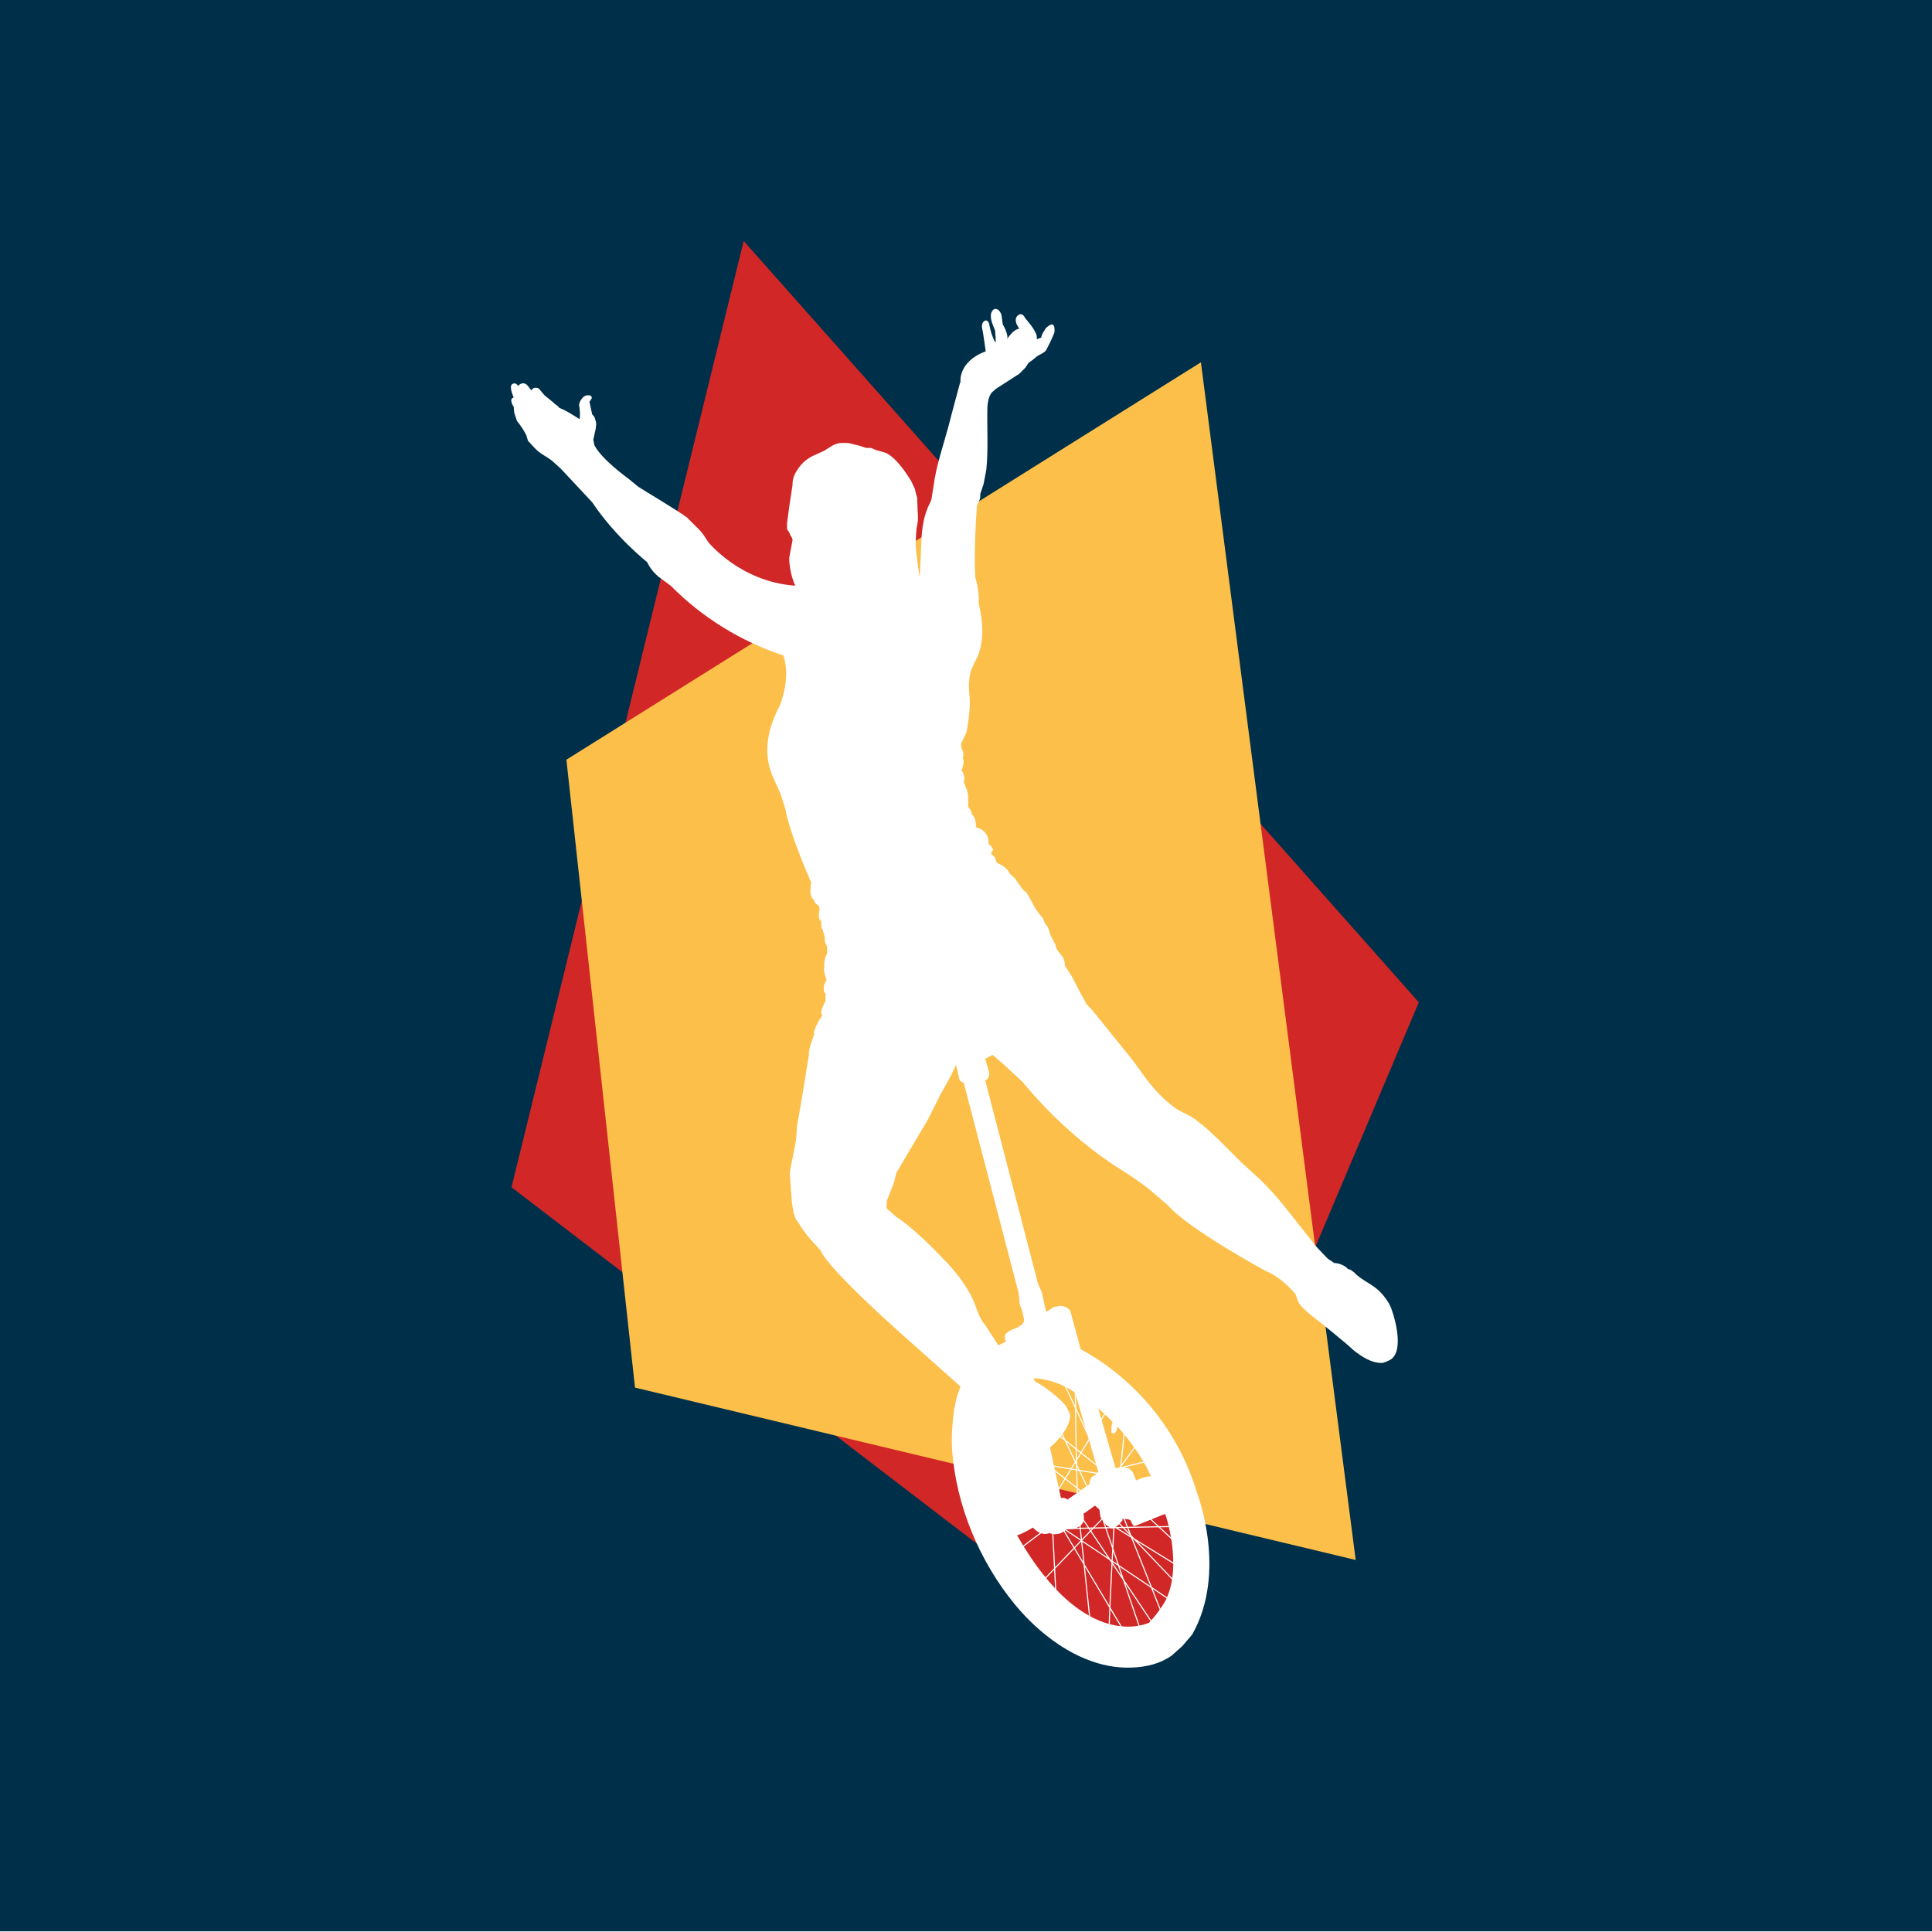
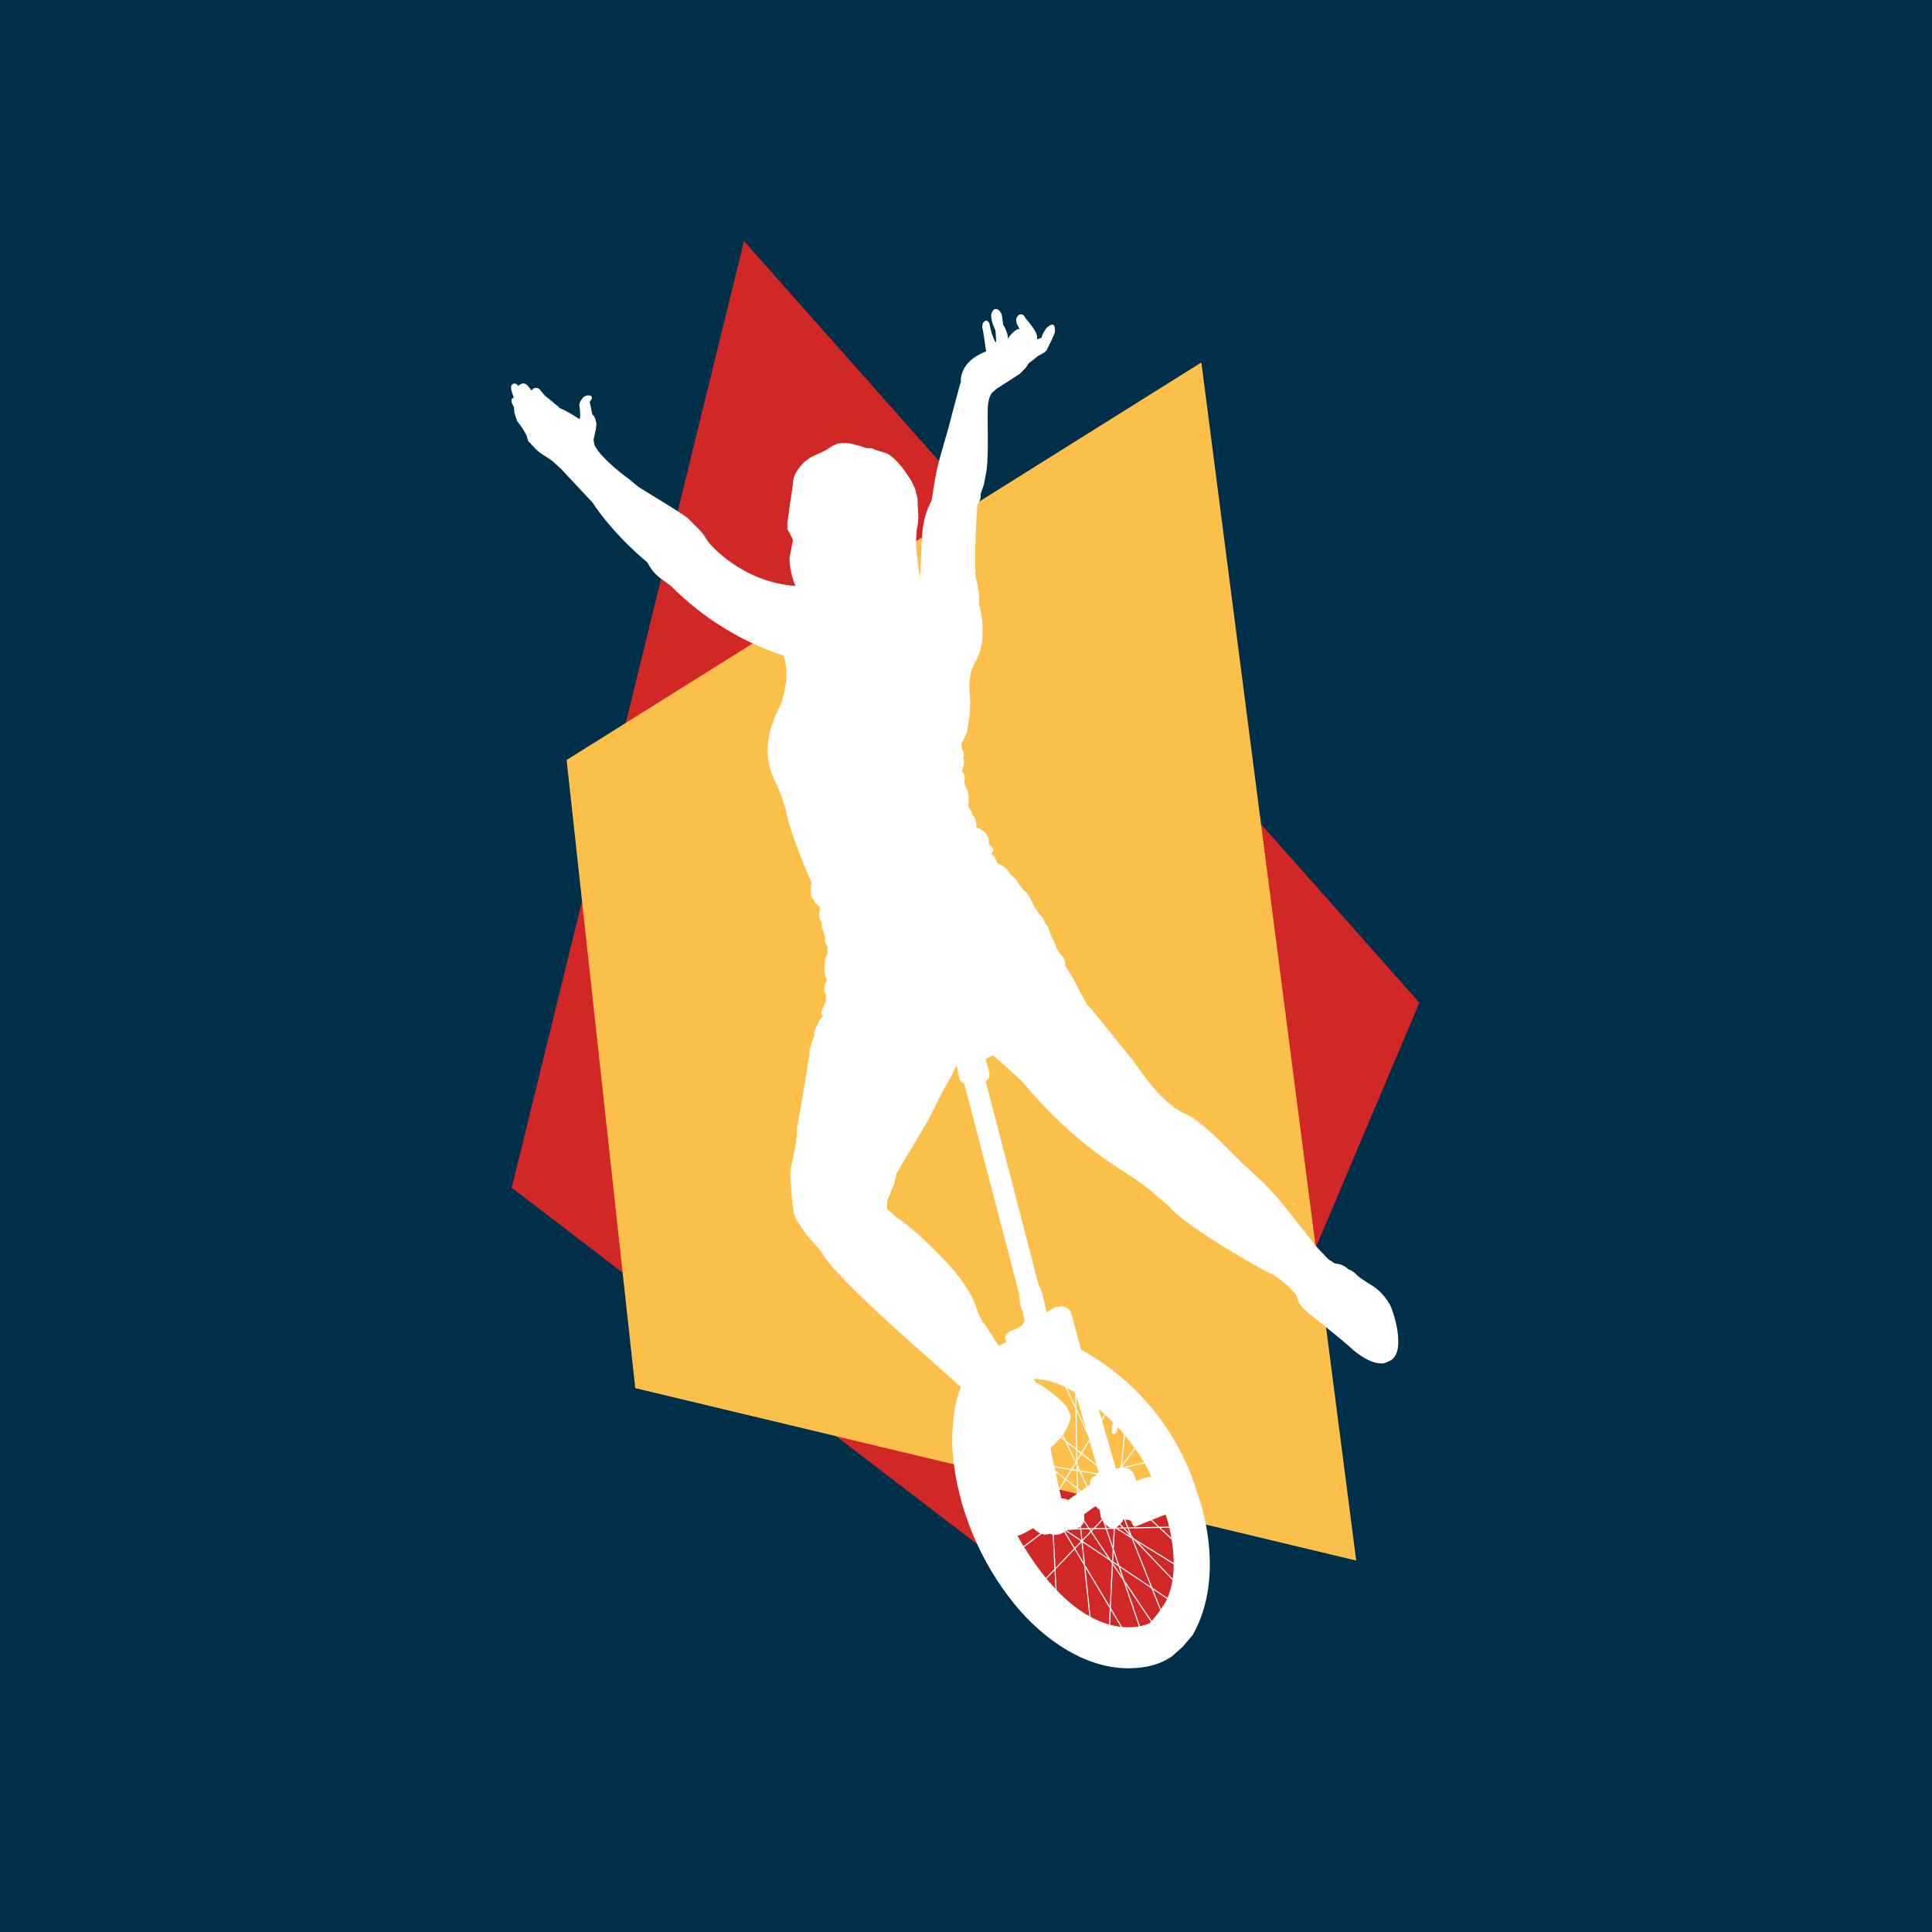
- <svg xmlns="http://www.w3.org/2000/svg" width="100%" height="100%" viewBox="0 0 2631 2630" version="1.1" xml:space="preserve" style="fill-rule:evenodd;clip-rule:evenodd;stroke-miterlimit:10;">
-   <rect x="0" y="0" width="2631" height="2630" style="fill:rgb(0,48,73);" />
+ <svg xmlns="http://www.w3.org/2000/svg" width="1024" height="1024" viewBox="0 0 2630 2630" version="1.1" xml:space="preserve" style="fill-rule:evenodd;clip-rule:evenodd;stroke-miterlimit:10;">
+   <rect x="0" y="0" width="2630" height="2630" style="fill:rgb(0,48,73);" />
  <g id="Layer-3" transform="matrix(0.747466,0,0,0.747466,331.814,328.193)">
    <path d="M488,1724L911,0L2141,1387L1629,2598L488,1724Z" style="fill:rgb(209,39,39);fill-rule:nonzero;" />
    <path d="M1744,221L588,945L713,2089L2026,2403L1744,221Z" style="fill:rgb(252,191,73);fill-rule:nonzero;" />
    <g id="Layer-2">
      <path d="M1412,1917L1414,1938C1417,1944 1419,1951 1420,1957L1422,1966C1422,1969 1418,1974 1418,1974L1409,1980C1409,1980 1392,1985 1388,1992C1386,1994 1387,2001 1387,2001L1389,2005L1375,2012L1351,1975C1346,1969 1342,1962 1339,1955L1335,1945C1322,1902 1280,1860 1280,1860C1219,1795 1189,1778 1189,1778L1171,1762L1172,1748L1185,1715L1189,1698L1247,1600L1269,1556L1289,1520L1298,1501L1304,1528C1305,1531 1312,1534 1312,1534L1412,1917M1468,2354C1468,2354 1484,2362 1499,2347C1499,2347 1537,2350 1530,2319L1551,2304L1559,2311L1561,2325L1571,2339L1580,2345C1588,2348 1598,2334 1601,2331L1601,2328L1612,2329L1616,2331C1616,2331 1620,2343 1624,2341L1679,2319C1679,2319 1712,2414 1679,2478C1679,2478 1670,2495 1650,2517C1650,2517 1534,2577 1409,2358C1409,2358 1414,2358 1438,2344C1438,2344 1452,2361 1468,2354M1513,2097L1515,2099L1557,2242L1551,2249C1551,2249 1541,2250 1541,2265L1501,2293C1501,2293 1497,2289 1489,2290L1469,2198C1469,2198 1503,2171 1506,2141L1505,2136L1498,2122C1487,2109 1458,2085 1442,2078L1439,2072C1439,2072 1477,2072 1513,2097M1583,2152L1581,2160L1581,2171C1582,2173 1587,2172 1587,2172C1587,2172 1590,2171 1592,2160C1592,2160 1634,2205 1653,2251C1653,2251 1646,2249 1626,2258L1621,2246C1620,2242 1617,2240 1614,2237C1611,2235 1607,2235 1603,2235L1589,2236L1588,2234L1557,2127C1557,2127 1578,2145 1583,2152M2088,1938C2067,1902 2049,1902 2027,1883C2024,1879 2020,1877 2016,1874L2012,1873C2002,1862 1987,1862 1987,1862L1975,1854L1955,1833L1924,1794C1894,1756 1885,1743 1852,1710L1817,1678L1775,1636C1764,1626 1753,1615 1741,1606C1720,1589 1718,1593 1696,1579L1679,1565C1666.21,1553.05 1654.5,1540 1644,1526L1620,1493L1545,1400L1536,1391L1525,1371L1509,1340L1496,1320L1496,1315C1493,1300 1486,1300 1481,1289L1478,1280L1469,1263C1469,1258 1464,1248 1464,1248C1459,1244 1458,1238 1458,1238C1455,1230 1453,1231 1448,1224L1441,1214C1426,1184 1425,1186 1425,1186L1419,1181L1405,1161L1396,1153C1390,1139 1374,1134 1374,1134L1372,1132C1369,1126 1371,1125 1366,1120L1362,1117L1362,1114C1362,1114 1366,1111 1365,1108C1364,1104 1357,1098 1357,1098C1359,1073 1334,1068 1334,1068C1335,1050 1327,1045 1327,1045C1326,1037 1320,1031 1320,1031L1320,1010L1318,1001L1312,986C1316,973 1308,965 1308,965C1315,944 1310,943 1310,943C1314,932 1308,925 1308,925L1307,916L1317,895L1319,883C1321,870 1323,855 1323,842C1323,827 1320,815 1322,800C1322,794 1324,788 1325,783L1332,767C1358,725 1339,660 1339,660C1341,638 1333,613 1333,613L1332,591C1331.86,554.628 1333.19,518.264 1336,482L1341,471L1342,467L1342,461L1348,443L1353,417C1357,378 1354,341 1355,302C1356,292 1357,284 1363,276L1371,269L1413,242L1424,231L1430,222L1437,217L1443,212C1450,206 1456,206 1462,199L1471,181L1477,167C1478,160 1478,146 1466,155C1463,157 1460,160 1459,163C1456,167 1454,171 1453,176L1445,179L1445,180L1445,174C1444,163 1425,142 1425,142L1421,136C1418,133 1414,132 1410,136C1406,140 1406,145 1408,151L1413,160C1403,160 1391,178 1391,179C1394,170 1383,152 1383,152L1381,137C1380,127 1368,116 1362,131C1359,142 1366,155 1369,163L1370,176C1370,178 1371,187 1369,184C1364,175 1361,165 1359,155L1358,150C1357,147 1354,144 1351,145C1346,147 1345,152 1345,157L1347,167L1352,201C1301,220 1306,257 1306,257L1305,259L1291,311L1284,338C1274,375 1262,408 1257,446L1253,471L1251,476C1236,505 1235,533 1234,564L1230,656L1222,664C1204,667 1196,638 1196,638C1182,606 1186,590 1186,590C1200,589 1204,574 1209,564C1221,542 1231,519 1228,493L1227,467L1225,461L1223,452L1216,437C1206,421 1190,397 1172,387C1166,384 1157,383 1150,380L1143,377L1134,377L1122,373C1107,370 1105,367 1089,368C1082,368 1075,371 1069,375L1058,382L1036,392C1021,400 1012,410 1004,425C1001,432 1000,437 1000,444L999,451L995,477L990,514L990,525C992,528 995,532 996,536C998,539 1000,542 1000,545L994,577C994,606 1005,628 1005,628C904,621 846,548 846,548C841,540 836,532 830,526L808,504C791,491 728,454 718,447L701,433C701,433 652,398 639,372L637,362L639,353C640,347 642,342 642,336C643,332 641,327 640,323L638,319L635,316L633,307L630,293L634,287C635,283 632,281 628,281C622,281 618,284 615,289C613,291 612,295 611,298C611,298 614,315 612,324L611,324C585,307 575,304 575,304C573,300 567,298 564,294L548,281L538,269C535,267 531,267 528,268L524,272L517,263C508,254 500,264 500,264C494,255 488,262 488,262C484,268 492,285 492,285C482,288 492,302 492,302L493,313L498,328C504.648,335.984 510.353,344.708 515,354L518,364L532,379C543,390 556,394 567,405L578,415L635,476C677,539 735,585 735,585C744,604 759,614 759,614L778,628C835.34,685.928 905.599,729.454 983,755C998,795 977,846 977,846C958,882 947,922 959,962C964,979 973,993 979,1010L987,1035C994,1077 1029,1157 1029,1157L1034,1169C1029,1198 1039,1200 1039,1200C1040,1208 1043,1206 1048,1212C1050,1214 1049,1220 1049,1220C1046,1232 1050,1237 1050,1237L1052,1239L1053,1252L1055,1255L1059,1269C1057,1277 1063,1285 1063,1285L1063,1299C1056,1308 1058,1324 1058,1324L1057,1328L1059,1337L1062,1346C1051,1365 1061,1373 1061,1373L1060,1376L1060,1385C1046,1411 1055,1410 1055,1410L1048,1420C1034,1448 1040,1444 1040,1444C1027,1478 1030,1482 1030,1482C1012,1595 1008,1612 1008,1612L1007,1631C1006,1643 1003,1654 1001,1666L996,1691L995,1700L999,1753L1002,1771L1006,1782L1011,1789L1018,1800L1026,1811L1032,1818L1051,1839C1065,1873 1196,1989 1196,1989L1306,2087L1299,2107L1294,2131C1291,2156 1289,2180 1291,2206C1299,2306 1341,2406 1405,2484C1456,2546 1535,2603 1619,2599C1645,2598 1670,2592 1691,2577L1710,2560L1728,2539C1793,2425 1737,2281 1737,2281C1703.62,2169.19 1627.39,2074.97 1525,2019L1506,1949L1501,1944C1497,1942 1493,1940 1489,1940L1476,1942L1472,1945L1462,1951L1454,1915L1447,1899L1351,1529C1357,1528 1359,1520 1358,1514L1351,1490L1364,1483C1368,1484 1419,1532 1419,1532C1469,1593 1533,1651 1600,1693C1625,1709 1625,1709 1649,1727L1684,1757C1721,1800 1861,1876 1861,1876C1881,1884 1899,1899 1913,1915C1919,1921 1917,1922 1920,1930L1922,1933C1923,1939 1941,1954 1941,1954C2012,2010 2021,2020 2021,2020C2036,2032 2055,2045 2075,2044C2079,2043 2087,2040 2091,2037C2116,2018 2094,1950 2088,1938Z" style="fill:white;fill-rule:nonzero;" />
      <g>
        <path d="M1480,2468L1473,2332M1542,2513L1523,2334M1655,2517L1523,2320M1694,2440L1591,2332M1699,2372L1643,2320M1605,2165L1597,2243M1647,2223L1577,2240M1627,2193L1586,2249M1560,2235L1480,2172M1488,2167L1542,2281M1573,2130L1477,2287M1470,2231L1560,2246M1694,2342L1488,2346M1685,2474L1488,2342M1601,2528L1485,2334M1577,2526C1576,2519 1586,2334 1586,2334M1633,2528L1564,2325M1699,2412L1579,2338M1671,2496L1601,2320M1567,2325L1457,2440M1530,2281L1457,2224M1494,2080L1557,2215M1520,2287C1517,2282 1515,2075 1515,2075M1415,2382L1473,2338" style="fill:none;stroke:white;stroke-width:2px;" />
      </g>
      <path d="M1227,490C1227,524 1223,546 1225,563C1228,587 1230,610 1235,623C1238,631 1241,663 1226,667C1226,667 1212,677 1211,670C1209,657 1188,639 1182,631C1161,605 1154,543 1154,543C1154,543 1227,444 1227,490Z" style="fill:white;" />
    </g>
  </g>
</svg>
